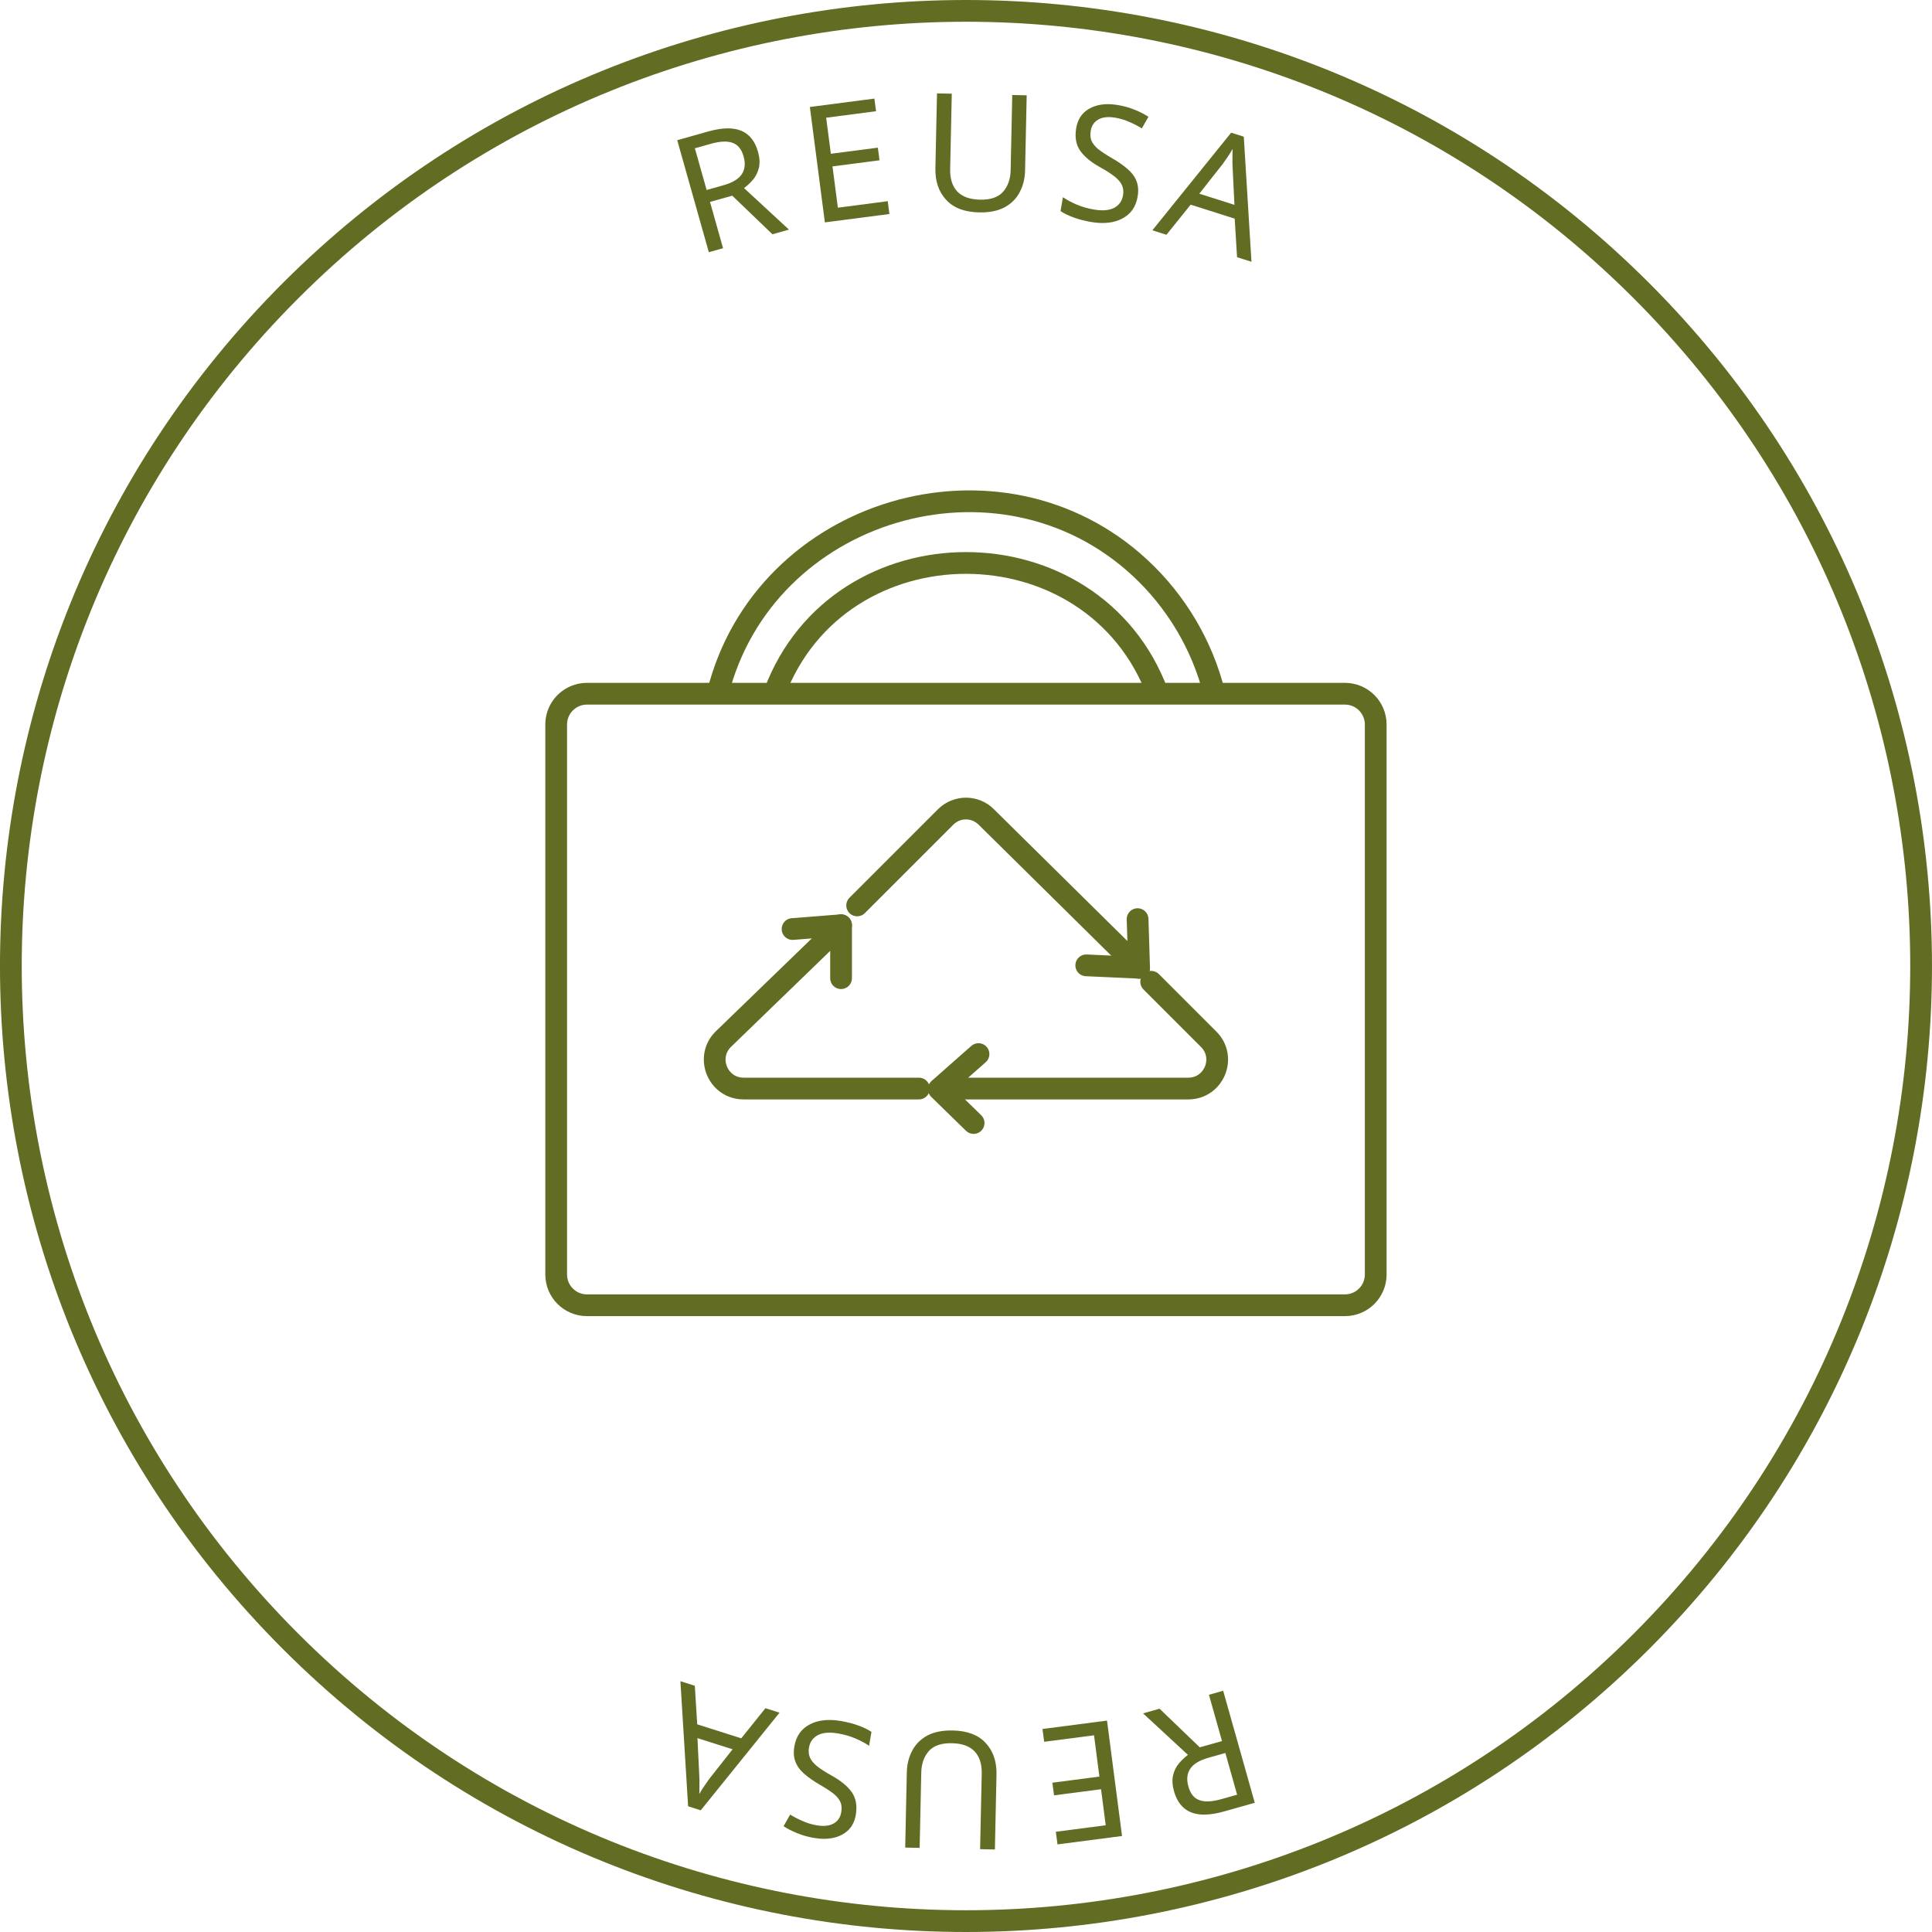
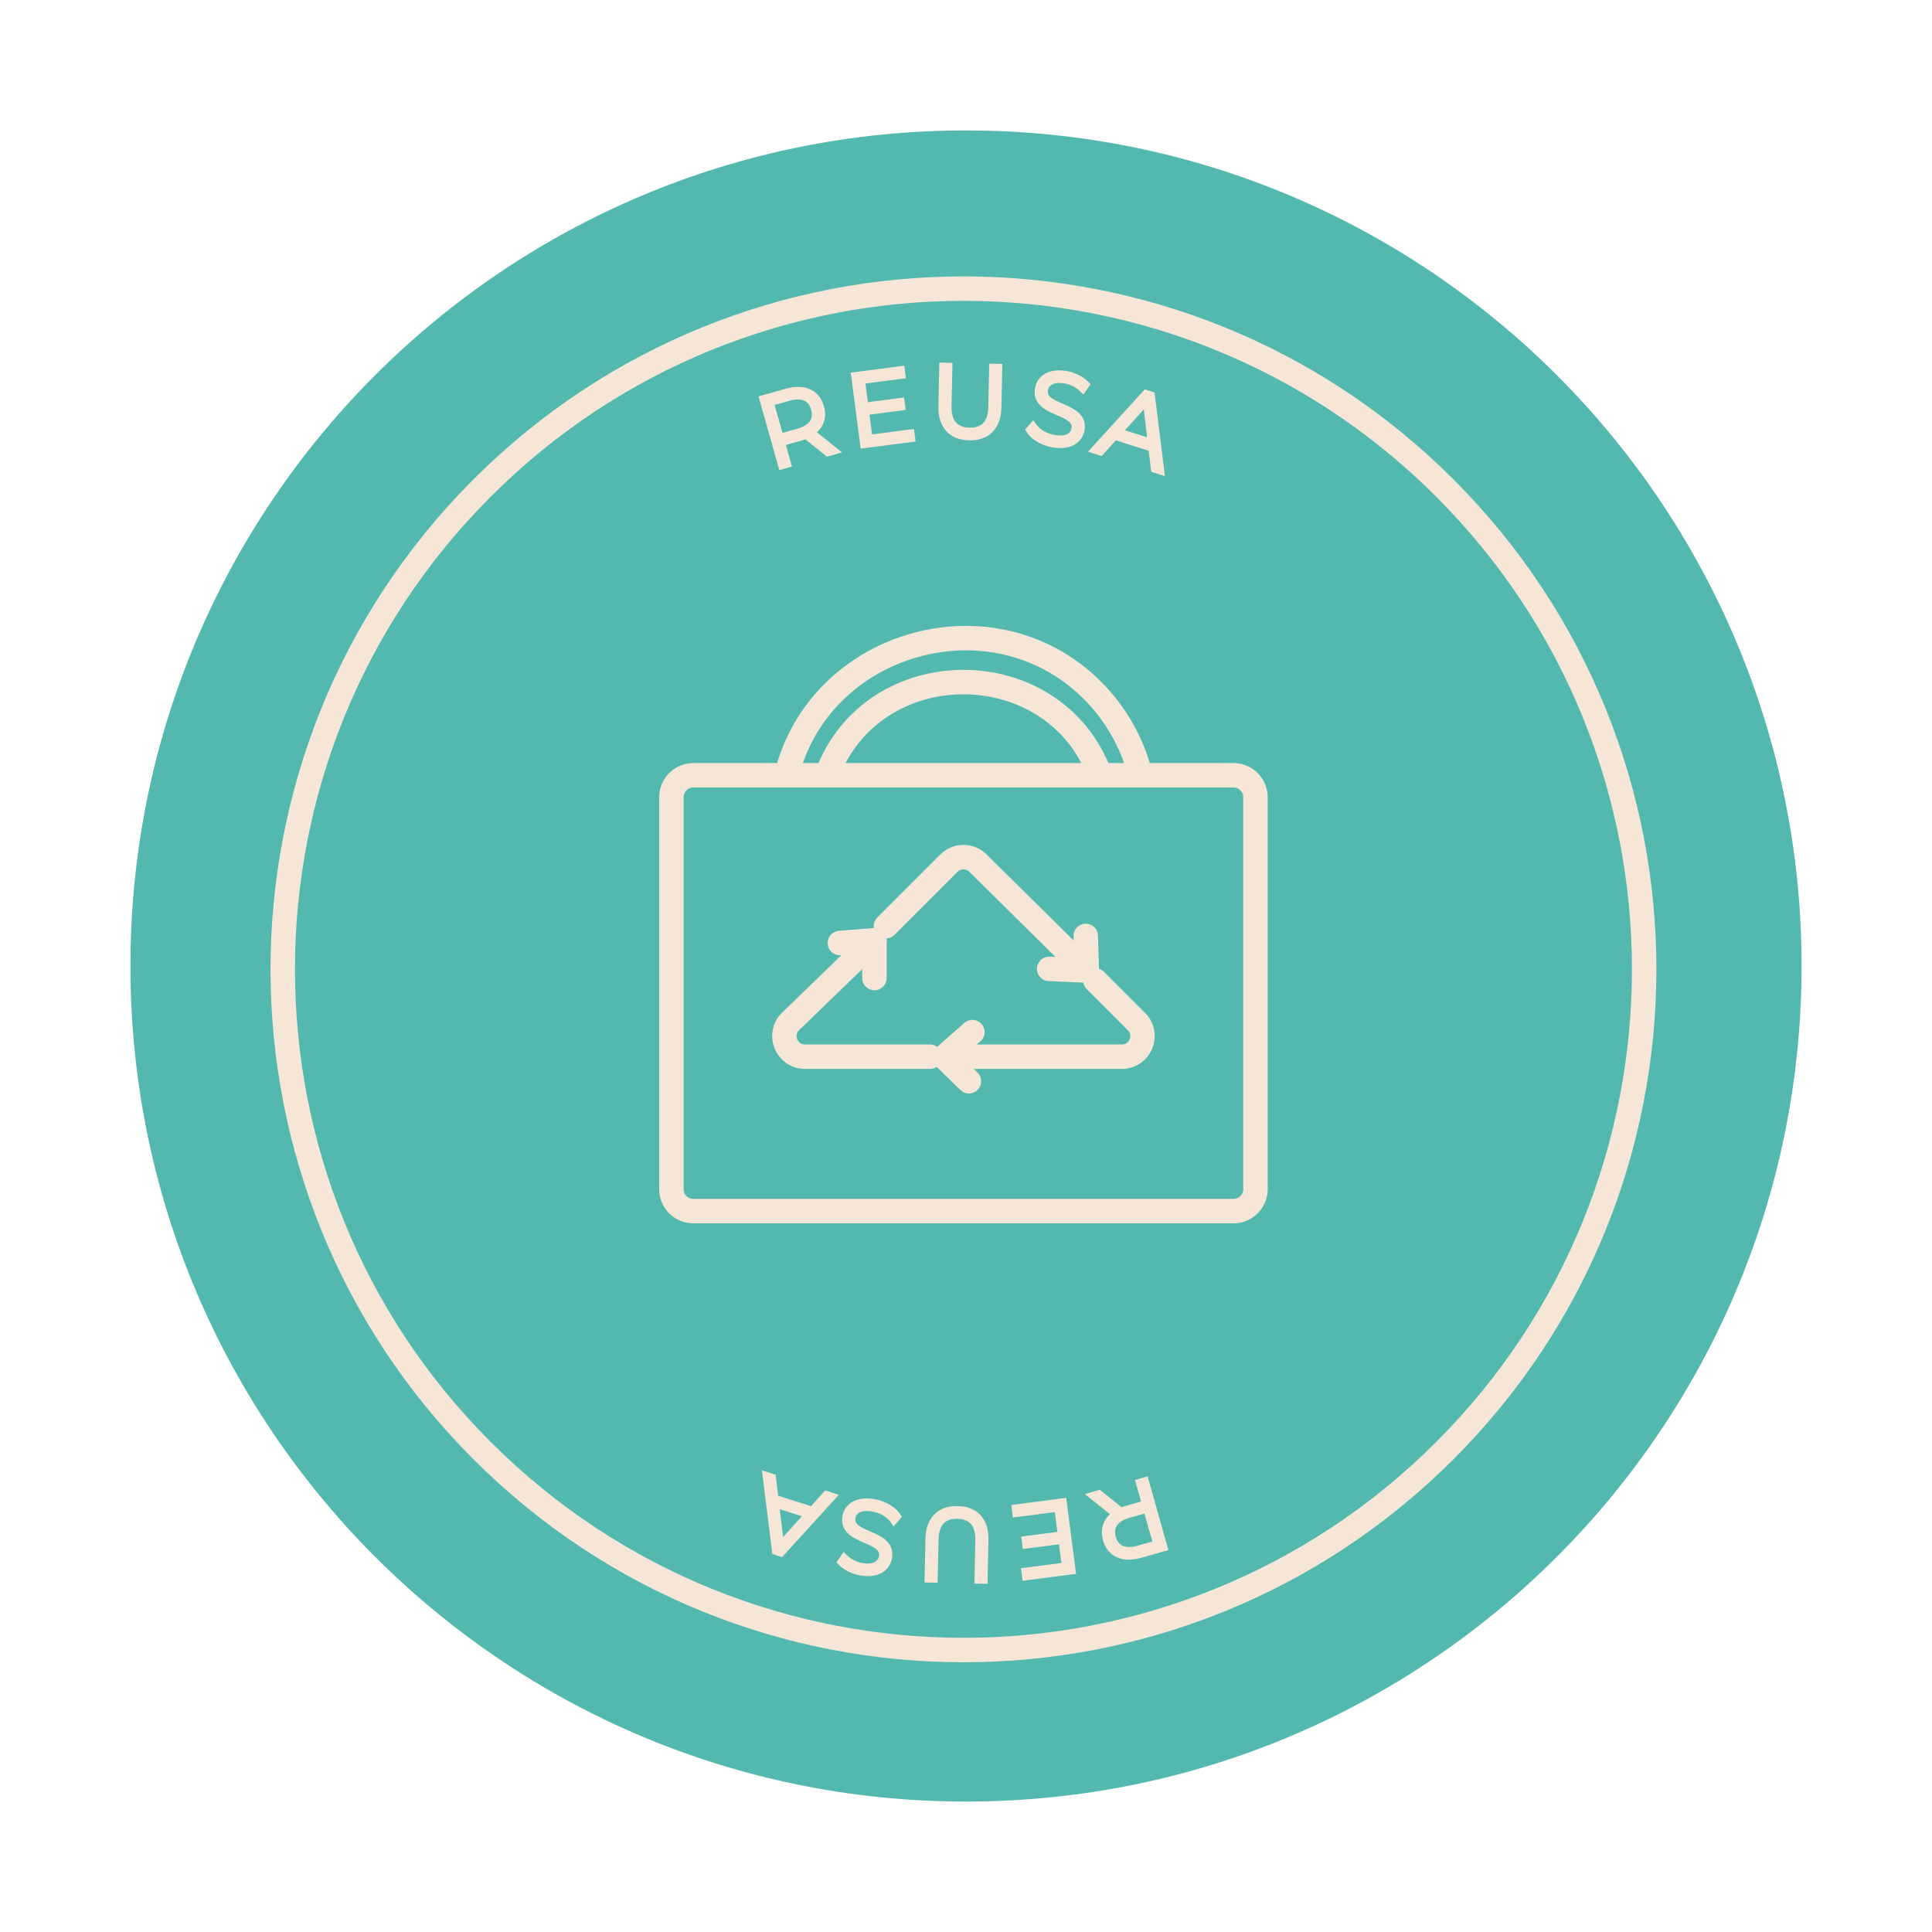
- <svg xmlns="http://www.w3.org/2000/svg" id="Capa_2" viewBox="0 0 177.68 177.68">
-   <defs>
-     <style>.cls-1{fill:none;stroke:#626c23;stroke-linecap:round;stroke-linejoin:round;stroke-width:2px;}.cls-2{fill:#626c23;font-family:Montserrat-Light, Montserrat;font-size:15px;}</style>
-   </defs>
-   <g id="OBJECTS">
-     <g>
-       <g>
-         <g>
-           <text class="cls-2" transform="translate(63.79 23.59) rotate(-15.75)">
-             <tspan x="0" y="0">R</tspan>
-           </text>
-           <text class="cls-2" transform="translate(74.42 20.64) rotate(-7.41)">
-             <tspan x="0" y="0">E</tspan>
-           </text>
-           <text class="cls-2" transform="translate(84.6 19.26) rotate(1.23)">
-             <tspan x="0" y="0">U</tspan>
-           </text>
-           <text class="cls-2" transform="translate(96.72 19.64) rotate(9.65)">
-             <tspan x="0" y="0">S</tspan>
-           </text>
-           <text class="cls-2" transform="translate(105.98 21.18) rotate(17.62)">
-             <tspan x="0" y="0">A</tspan>
-           </text>
-         </g>
-         <g>
-           <text class="cls-2" transform="translate(113.89 155.1) rotate(164.25)">
-             <tspan x="0" y="0">R</tspan>
-           </text>
-           <text class="cls-2" transform="translate(103.25 158.05) rotate(172.59)">
-             <tspan x="0" y="0">E</tspan>
-           </text>
-           <text class="cls-2" transform="translate(93.07 159.42) rotate(-178.77)">
-             <tspan x="0" y="0">U</tspan>
-           </text>
-           <text class="cls-2" transform="translate(80.96 159.05) rotate(-170.35)">
-             <tspan x="0" y="0">S</tspan>
-           </text>
-           <text class="cls-2" transform="translate(71.69 157.51) rotate(-162.38)">
-             <tspan x="0" y="0">A</tspan>
-           </text>
-         </g>
-         <circle class="cls-1" cx="88.84" cy="88.84" r="87.84" transform="translate(-36.8 88.84) rotate(-45)" />
-       </g>
-       <g>
-         <rect class="cls-1" x="51.15" y="63.8" width="75.37" height="56.24" rx="2.83" ry="2.83" />
-         <path class="cls-1" d="M71.22,63.74c5.95-15.95,29.28-15.96,35.24,0" />
-         <path class="cls-1" d="M66.01,63.75c4.26-17.02,25.93-23.47,38.81-11.55,3.34,3.09,5.75,7.13,6.85,11.55" />
-         <path class="cls-1" d="M105.87,90.29l5.29,5.29c1.67,1.67,.49,4.53-1.88,4.53h-22.07" />
-         <path class="cls-1" d="M78.83,83.27l8.13-8.13c1.04-1.04,2.72-1.04,3.75,0l14.05,13.87" />
-         <path class="cls-1" d="M77.35,85.09l-10.84,10.49c-1.67,1.67-.49,4.53,1.88,4.53h16.12" />
-         <polyline class="cls-1" points="72.89 85.44 77.35 85.09 77.35 89.96" />
-         <polyline class="cls-1" points="104.62 84.53 104.76 89 99.9 88.78" />
-         <polyline class="cls-1" points="89.54 103.28 86.34 100.16 89.99 96.94" />
-       </g>
-     </g>
-   </g>
+ <svg xmlns="http://www.w3.org/2000/svg" width="237" height="237" viewBox="0 0 237 237" fill="none">
+   <circle cx="118.5" cy="118.5" r="102.5" fill="#53B9AE" />
+   <path d="M102.229 55.282L99.41 53.022C100.51 52.325 100.952 51.24 100.591 49.958C100.109 48.249 98.598 47.578 96.565 48.151L93.666 48.969L95.946 57.053L96.535 56.887L95.789 54.242L98.099 53.591C98.376 53.513 98.624 53.418 98.868 53.312L101.559 55.47L102.229 55.282ZM95.643 53.723L94.405 49.334L96.715 48.682C98.447 48.194 99.596 48.73 99.99 50.128C100.381 51.514 99.685 52.583 97.953 53.071L95.643 53.723Z" fill="#53B9AE" />
+   <path d="M102.229 55.282L102.365 55.763L103.3 55.499L102.542 54.891L102.229 55.282ZM99.41 53.022L99.142 52.599L98.551 52.974L99.097 53.412L99.41 53.022ZM93.666 48.969L93.53 48.488L93.049 48.623L93.185 49.105L93.666 48.969ZM95.946 57.053L95.465 57.189L95.601 57.67L96.082 57.535L95.946 57.053ZM96.535 56.887L96.671 57.368L97.152 57.233L97.016 56.752L96.535 56.887ZM95.789 54.242L95.653 53.761L95.172 53.897L95.308 54.378L95.789 54.242ZM98.868 53.312L99.181 52.922L98.945 52.733L98.669 52.853L98.868 53.312ZM101.559 55.47L101.246 55.86L101.447 56.022L101.695 55.952L101.559 55.47ZM95.643 53.723L95.161 53.858L95.297 54.34L95.778 54.204L95.643 53.723ZM94.405 49.334L94.269 48.853L93.788 48.989L93.924 49.47L94.405 49.334ZM102.542 54.891L99.722 52.632L99.097 53.412L101.916 55.672L102.542 54.891ZM99.677 53.444C100.302 53.049 100.766 52.525 101.014 51.892C101.262 51.258 101.278 50.553 101.072 49.823L100.109 50.094C100.265 50.646 100.24 51.124 100.083 51.527C99.925 51.931 99.618 52.298 99.142 52.599L99.677 53.444ZM101.072 49.823C100.796 48.844 100.208 48.12 99.364 47.742C98.533 47.371 97.52 47.362 96.429 47.67L96.701 48.633C97.642 48.367 98.401 48.407 98.955 48.655C99.495 48.897 99.903 49.363 100.109 50.094L101.072 49.823ZM96.429 47.67L93.53 48.488L93.802 49.45L96.701 48.633L96.429 47.67ZM93.185 49.105L95.465 57.189L96.427 56.918L94.147 48.833L93.185 49.105ZM96.082 57.535L96.671 57.368L96.399 56.406L95.81 56.572L96.082 57.535ZM97.016 56.752L96.27 54.107L95.308 54.378L96.054 57.023L97.016 56.752ZM95.925 54.724L98.235 54.072L97.963 53.11L95.653 53.761L95.925 54.724ZM98.235 54.072C98.54 53.986 98.809 53.883 99.068 53.77L98.669 52.853C98.439 52.953 98.213 53.039 97.963 53.11L98.235 54.072ZM98.555 53.702L101.246 55.86L101.872 55.08L99.181 52.922L98.555 53.702ZM101.695 55.952L102.365 55.763L102.093 54.8L101.423 54.989L101.695 55.952ZM96.124 53.587L94.886 49.198L93.924 49.47L95.161 53.858L96.124 53.587ZM94.541 49.815L96.85 49.164L96.579 48.201L94.269 48.853L94.541 49.815ZM96.85 49.164C97.651 48.938 98.241 48.971 98.65 49.154C99.042 49.33 99.344 49.677 99.509 50.264L100.471 49.992C100.242 49.181 99.773 48.561 99.059 48.242C98.361 47.929 97.511 47.938 96.579 48.201L96.85 49.164ZM99.509 50.264C99.672 50.843 99.597 51.298 99.354 51.654C99.101 52.026 98.616 52.365 97.817 52.59L98.088 53.553C99.022 53.289 99.75 52.849 100.181 52.218C100.621 51.571 100.699 50.799 100.471 49.992L99.509 50.264ZM97.817 52.59L95.507 53.242L95.778 54.204L98.088 53.553L97.817 52.59Z" fill="#F6E6D8" />
+   <path d="M106.545 53.849L106.101 50.433L110.54 49.856L110.47 49.321L106.031 49.898L105.604 46.614L110.566 45.968L110.495 45.421L104.926 46.145L106.009 54.475L111.757 53.727L111.686 53.18L106.545 53.849Z" fill="#53B9AE" />
+   <path d="M106.545 53.849L106.049 53.913L106.114 54.409L106.61 54.344L106.545 53.849ZM106.101 50.433L106.036 49.938L105.541 50.002L105.605 50.498L106.101 50.433ZM110.54 49.856L110.604 50.352L111.1 50.288L111.035 49.792L110.54 49.856ZM110.47 49.321L110.966 49.256L110.901 48.76L110.405 48.825L110.47 49.321ZM106.031 49.898L105.535 49.962L105.6 50.458L106.096 50.394L106.031 49.898ZM105.604 46.614L105.54 46.118L105.044 46.182L105.108 46.678L105.604 46.614ZM110.566 45.968L110.631 46.464L111.127 46.4L111.062 45.904L110.566 45.968ZM110.495 45.421L110.991 45.356L110.927 44.861L110.431 44.925L110.495 45.421ZM104.926 46.145L104.862 45.649L104.366 45.714L104.43 46.21L104.926 46.145ZM106.009 54.475L105.514 54.539L105.578 55.035L106.074 54.971L106.009 54.475ZM111.757 53.727L111.821 54.223L112.317 54.159L112.253 53.663L111.757 53.727ZM111.686 53.18L112.182 53.116L112.117 52.62L111.621 52.684L111.686 53.18ZM107.041 53.784L106.597 50.369L105.605 50.498L106.049 53.913L107.041 53.784ZM106.165 50.929L110.604 50.352L110.475 49.36L106.036 49.938L106.165 50.929ZM111.035 49.792L110.966 49.256L109.974 49.385L110.044 49.921L111.035 49.792ZM110.405 48.825L105.967 49.402L106.096 50.394L110.534 49.816L110.405 48.825ZM106.527 49.833L106.1 46.549L105.108 46.678L105.535 49.962L106.527 49.833ZM105.669 47.109L110.631 46.464L110.502 45.472L105.54 46.118L105.669 47.109ZM111.062 45.904L110.991 45.356L109.999 45.485L110.071 46.033L111.062 45.904ZM110.431 44.925L104.862 45.649L104.991 46.641L110.56 45.917L110.431 44.925ZM104.43 46.21L105.514 54.539L106.505 54.41L105.422 46.081L104.43 46.21ZM106.074 54.971L111.821 54.223L111.693 53.232L105.945 53.979L106.074 54.971ZM112.253 53.663L112.182 53.116L111.19 53.245L111.261 53.792L112.253 53.663ZM111.621 52.684L106.481 53.353L106.61 54.344L111.75 53.676L111.621 52.684Z" fill="#F6E6D8" />
+   <path d="M118.895 53.519C120.983 53.563 122.293 52.367 122.344 49.968L122.448 45.133L121.836 45.12L121.733 49.931C121.688 52.03 120.671 52.992 118.919 52.955C117.168 52.917 116.181 51.912 116.226 49.812L116.33 45.002L115.718 44.988L115.614 49.823C115.562 52.223 116.808 53.474 118.895 53.519Z" fill="#53B9AE" />
+   <path d="M122.448 45.133L122.948 45.143L122.959 44.644L122.459 44.633L122.448 45.133ZM121.836 45.12L121.847 44.62L121.347 44.609L121.337 45.109L121.836 45.12ZM116.33 45.002L116.83 45.012L116.84 44.512L116.34 44.502L116.33 45.002ZM115.718 44.988L115.729 44.489L115.229 44.478L115.218 44.978L115.718 44.988ZM118.884 54.018C120.026 54.043 121.021 53.727 121.736 53.014C122.449 52.302 122.817 51.264 122.844 49.978L121.844 49.957C121.82 51.071 121.507 51.83 121.03 52.306C120.556 52.779 119.852 53.039 118.906 53.019L118.884 54.018ZM122.844 49.978L122.948 45.143L121.948 45.122L121.844 49.957L122.844 49.978ZM122.459 44.633L121.847 44.62L121.826 45.619L122.438 45.633L122.459 44.633ZM121.337 45.109L121.233 49.92L122.233 49.941L122.336 45.13L121.337 45.109ZM121.233 49.92C121.212 50.899 120.966 51.523 120.605 51.898C120.252 52.266 119.713 52.472 118.93 52.455L118.909 53.455C119.877 53.475 120.722 53.219 121.327 52.59C121.924 51.969 122.209 51.062 122.233 49.941L121.233 49.92ZM118.93 52.455C118.147 52.438 117.613 52.209 117.273 51.825C116.926 51.434 116.705 50.801 116.726 49.823L115.726 49.802C115.702 50.924 115.952 51.842 116.525 52.489C117.104 53.142 117.94 53.434 118.909 53.455L118.93 52.455ZM116.726 49.823L116.83 45.012L115.83 44.991L115.726 49.802L116.726 49.823ZM116.34 44.502L115.729 44.489L115.707 45.488L116.319 45.501L116.34 44.502ZM115.218 44.978L115.114 49.813L116.114 49.834L116.218 44.999L115.218 44.978ZM115.114 49.813C115.086 51.097 115.405 52.15 116.083 52.892C116.765 53.636 117.743 53.994 118.884 54.018L118.906 53.019C117.96 52.998 117.271 52.708 116.821 52.216C116.368 51.721 116.09 50.949 116.114 49.834L115.114 49.813Z" fill="#F6E6D8" />
+   <path d="M129.191 54.384C131.238 54.732 132.345 53.874 132.544 52.703C133.055 49.698 127.636 50.286 128.058 47.801C128.213 46.891 129.062 46.268 130.671 46.541C131.416 46.668 132.218 47.036 132.823 47.626L133.131 47.179C132.57 46.609 131.672 46.164 130.761 46.009C128.726 45.663 127.652 46.539 127.453 47.711C126.934 50.763 132.357 50.151 131.935 52.636C131.782 53.535 130.926 54.132 129.27 53.85C128.158 53.661 127.181 53.032 126.714 52.344L126.365 52.748C126.856 53.513 127.961 54.175 129.191 54.384Z" fill="#53B9AE" />
+   <path d="M132.823 47.626L132.474 47.984L132.899 48.398L133.235 47.909L132.823 47.626ZM133.131 47.179L133.543 47.462L133.776 47.122L133.487 46.828L133.131 47.179ZM126.714 52.344L127.128 52.063L126.762 51.525L126.336 52.017L126.714 52.344ZM126.365 52.748L125.987 52.421L125.743 52.703L125.944 53.017L126.365 52.748ZM129.107 54.877C130.208 55.065 131.122 54.938 131.808 54.548C132.503 54.152 132.914 53.512 133.037 52.786L132.051 52.619C131.976 53.065 131.733 53.44 131.313 53.679C130.884 53.923 130.221 54.052 129.275 53.892L129.107 54.877ZM133.037 52.786C133.195 51.856 132.883 51.166 132.343 50.655C131.84 50.18 131.142 49.863 130.534 49.599C129.885 49.316 129.338 49.09 128.959 48.797C128.779 48.658 128.667 48.524 128.604 48.39C128.544 48.262 128.514 48.104 128.551 47.885L127.566 47.718C127.497 48.12 127.544 48.487 127.698 48.814C127.849 49.135 128.086 49.386 128.347 49.588C128.85 49.977 129.546 50.259 130.135 50.515C130.765 50.79 131.3 51.045 131.656 51.382C131.975 51.684 132.149 52.047 132.051 52.619L133.037 52.786ZM128.551 47.885C128.605 47.571 128.769 47.324 129.058 47.166C129.361 47.002 129.852 46.909 130.587 47.034L130.754 46.048C129.88 45.9 129.143 45.982 128.58 46.288C128.004 46.601 127.667 47.121 127.566 47.718L128.551 47.885ZM130.587 47.034C131.242 47.146 131.948 47.471 132.474 47.984L133.172 47.267C132.487 46.6 131.59 46.191 130.754 46.048L130.587 47.034ZM133.235 47.909L133.543 47.462L132.719 46.895L132.411 47.342L133.235 47.909ZM133.487 46.828C132.843 46.173 131.844 45.686 130.845 45.516L130.677 46.502C131.501 46.642 132.298 47.045 132.774 47.529L133.487 46.828ZM130.845 45.516C129.748 45.33 128.843 45.461 128.165 45.86C127.48 46.263 127.082 46.908 126.96 47.627L127.946 47.794C128.023 47.342 128.262 46.963 128.672 46.722C129.09 46.476 129.739 46.343 130.677 46.502L130.845 45.516ZM126.96 47.627C126.801 48.566 127.108 49.263 127.648 49.78C128.151 50.261 128.849 50.579 129.458 50.844C130.108 51.128 130.656 51.351 131.035 51.643C131.214 51.782 131.327 51.915 131.39 52.049C131.45 52.175 131.479 52.333 131.442 52.552L132.428 52.719C132.496 52.317 132.449 51.95 132.295 51.623C132.144 51.303 131.906 51.052 131.645 50.851C131.142 50.464 130.445 50.184 129.857 49.928C129.228 49.654 128.695 49.397 128.34 49.057C128.021 48.753 127.846 48.382 127.946 47.794L126.96 47.627ZM131.442 52.552C131.391 52.854 131.231 53.09 130.937 53.241C130.626 53.401 130.118 53.487 129.353 53.357L129.186 54.343C130.078 54.495 130.826 54.423 131.395 54.13C131.981 53.828 132.326 53.317 132.428 52.719L131.442 52.552ZM129.353 53.357C128.355 53.187 127.507 52.623 127.128 52.063L126.3 52.625C126.855 53.442 127.96 54.135 129.186 54.343L129.353 53.357ZM126.336 52.017L125.987 52.421L126.744 53.075L127.092 52.671L126.336 52.017ZM125.944 53.017C126.531 53.933 127.78 54.652 129.107 54.877L129.275 53.892C128.141 53.699 127.181 53.093 126.786 52.478L125.944 53.017Z" fill="#F6E6D8" />
+   <path d="M141.681 57.497L142.31 57.697L141.17 48.521L140.586 48.336L134.361 55.172L134.99 55.372L136.724 53.442L141.367 54.917L141.681 57.497ZM137.108 53.023L140.669 49.067L141.306 54.356L137.108 53.023Z" fill="#53B9AE" />
+   <path d="M141.681 57.497L141.184 57.557L141.223 57.877L141.529 57.974L141.681 57.497ZM142.31 57.697L142.158 58.173L142.902 58.41L142.806 57.635L142.31 57.697ZM141.17 48.521L141.666 48.46L141.626 48.142L141.321 48.045L141.17 48.521ZM140.586 48.336L140.738 47.86L140.432 47.763L140.217 47.999L140.586 48.336ZM134.361 55.172L133.991 54.836L133.466 55.413L134.21 55.649L134.361 55.172ZM134.99 55.372L134.839 55.849L135.146 55.946L135.362 55.706L134.99 55.372ZM136.724 53.442L136.875 52.966L136.567 52.868L136.352 53.108L136.724 53.442ZM141.367 54.917L141.863 54.857L141.825 54.538L141.518 54.441L141.367 54.917ZM137.108 53.023L136.737 52.689L136.218 53.265L136.957 53.5L137.108 53.023ZM140.669 49.067L141.165 49.008L141.034 47.915L140.297 48.733L140.669 49.067ZM141.306 54.356L141.155 54.833L141.895 55.068L141.802 54.297L141.306 54.356ZM141.529 57.974L142.158 58.173L142.461 57.22L141.832 57.021L141.529 57.974ZM142.806 57.635L141.666 48.46L140.674 48.583L141.814 57.759L142.806 57.635ZM141.321 48.045L140.738 47.86L140.435 48.813L141.018 48.998L141.321 48.045ZM140.217 47.999L133.991 54.836L134.731 55.509L140.956 48.673L140.217 47.999ZM134.21 55.649L134.839 55.849L135.141 54.896L134.512 54.696L134.21 55.649ZM135.362 55.706L137.096 53.776L136.352 53.108L134.618 55.038L135.362 55.706ZM136.572 53.919L141.216 55.394L141.518 54.441L136.875 52.966L136.572 53.919ZM140.871 54.977L141.184 57.557L142.177 57.437L141.863 54.857L140.871 54.977ZM137.48 53.358L141.041 49.402L140.297 48.733L136.737 52.689L137.48 53.358ZM140.173 49.127L140.809 54.416L141.802 54.297L141.165 49.008L140.173 49.127ZM141.457 53.88L137.26 52.547L136.957 53.5L141.155 54.833L141.457 53.88Z" fill="#F6E6D8" />
+   <path d="M134.15 183.497L136.969 185.756C135.869 186.453 135.427 187.538 135.788 188.82C136.27 190.529 137.781 191.2 139.814 190.627L142.713 189.809L140.433 181.725L139.844 181.891L140.589 184.536L138.28 185.187C138.002 185.265 137.755 185.36 137.51 185.466L134.82 183.308L134.15 183.497ZM140.736 185.055L141.974 189.444L139.664 190.096C137.931 190.584 136.783 190.048 136.389 188.65C135.998 187.264 136.694 186.195 138.426 185.707L140.736 185.055Z" fill="#53B9AE" />
+   <path d="M134.15 183.497L134.014 183.015L133.079 183.279L133.837 183.887L134.15 183.497ZM136.969 185.756L137.236 186.179L137.828 185.804L137.282 185.366L136.969 185.756ZM142.713 189.809L142.848 190.29L143.33 190.155L143.194 189.673L142.713 189.809ZM140.433 181.725L140.914 181.589L140.778 181.108L140.297 181.243L140.433 181.725ZM139.844 181.891L139.708 181.409L139.227 181.545L139.362 182.026L139.844 181.891ZM140.589 184.536L140.725 185.017L141.206 184.881L141.071 184.4L140.589 184.536ZM137.51 185.466L137.198 185.856L137.433 186.045L137.71 185.925L137.51 185.466ZM134.82 183.308L135.132 182.918L134.932 182.757L134.684 182.826L134.82 183.308ZM140.736 185.055L141.217 184.92L141.082 184.438L140.6 184.574L140.736 185.055ZM141.974 189.444L142.11 189.925L142.591 189.79L142.455 189.308L141.974 189.444ZM133.837 183.887L136.656 186.146L137.282 185.366L134.462 183.106L133.837 183.887ZM136.701 185.334C136.077 185.729 135.612 186.253 135.365 186.886C135.117 187.52 135.101 188.225 135.307 188.955L136.269 188.684C136.114 188.132 136.138 187.654 136.296 187.251C136.454 186.847 136.761 186.48 137.236 186.179L136.701 185.334ZM135.307 188.955C135.583 189.934 136.171 190.658 137.015 191.036C137.846 191.407 138.859 191.416 139.949 191.108L139.678 190.146C138.736 190.411 137.977 190.371 137.424 190.123C136.884 189.881 136.475 189.415 136.269 188.684L135.307 188.955ZM139.949 191.108L142.848 190.29L142.577 189.328L139.678 190.146L139.949 191.108ZM143.194 189.673L140.914 181.589L139.951 181.86L142.231 189.945L143.194 189.673ZM140.297 181.243L139.708 181.409L139.979 182.372L140.568 182.206L140.297 181.243ZM139.362 182.026L140.108 184.671L141.071 184.4L140.325 181.755L139.362 182.026ZM140.454 184.054L138.144 184.706L138.415 185.668L140.725 185.017L140.454 184.054ZM138.144 184.706C137.839 184.792 137.57 184.895 137.311 185.008L137.71 185.925C137.94 185.825 138.166 185.739 138.415 185.668L138.144 184.706ZM137.823 185.076L135.132 182.918L134.507 183.698L137.198 185.856L137.823 185.076ZM134.684 182.826L134.014 183.015L134.285 183.978L134.955 183.789L134.684 182.826ZM140.255 185.191L141.493 189.58L142.455 189.308L141.217 184.92L140.255 185.191ZM141.838 188.963L139.528 189.614L139.8 190.577L142.11 189.925L141.838 188.963ZM139.528 189.614C138.728 189.84 138.137 189.807 137.729 189.624C137.337 189.448 137.035 189.101 136.87 188.515L135.907 188.786C136.136 189.597 136.606 190.217 137.32 190.536C138.017 190.849 138.868 190.84 139.8 190.577L139.528 189.614ZM136.87 188.515C136.706 187.935 136.781 187.48 137.024 187.123C137.277 186.752 137.763 186.413 138.562 186.188L138.29 185.225C137.357 185.489 136.628 185.929 136.198 186.56C135.758 187.207 135.68 187.979 135.907 188.786L136.87 188.515ZM138.562 186.188L140.872 185.536L140.6 184.574L138.29 185.225L138.562 186.188Z" fill="#F6E6D8" />
+   <path d="M129.824 184.929L130.268 188.345L125.829 188.922L125.899 189.457L130.338 188.88L130.765 192.164L125.803 192.81L125.874 193.357L131.443 192.633L130.359 184.303L124.612 185.051L124.683 185.598L129.824 184.929Z" fill="#53B9AE" />
+   <path d="M129.824 184.929L130.32 184.865L130.255 184.369L129.759 184.434L129.824 184.929ZM130.268 188.345L130.332 188.84L130.828 188.776L130.764 188.28L130.268 188.345ZM125.829 188.922L125.765 188.426L125.269 188.491L125.334 188.986L125.829 188.922ZM125.899 189.457L125.403 189.522L125.468 190.018L125.963 189.953L125.899 189.457ZM130.338 188.88L130.833 188.816L130.769 188.32L130.273 188.384L130.338 188.88ZM130.765 192.164L130.829 192.66L131.325 192.596L131.261 192.1L130.765 192.164ZM125.803 192.81L125.738 192.314L125.242 192.378L125.307 192.874L125.803 192.81ZM125.874 193.357L125.378 193.422L125.442 193.918L125.938 193.853L125.874 193.357ZM131.443 192.633L131.507 193.129L132.003 193.064L131.939 192.568L131.443 192.633ZM130.359 184.303L130.855 184.239L130.791 183.743L130.295 183.807L130.359 184.303ZM124.612 185.051L124.547 184.555L124.052 184.619L124.116 185.115L124.612 185.051ZM124.683 185.598L124.187 185.662L124.252 186.158L124.748 186.094L124.683 185.598ZM129.328 184.994L129.772 188.409L130.764 188.28L130.32 184.865L129.328 184.994ZM130.203 187.849L125.765 188.426L125.894 189.418L130.332 188.84L130.203 187.849ZM125.334 188.986L125.403 189.522L126.395 189.393L126.325 188.857L125.334 188.986ZM125.963 189.953L130.402 189.376L130.273 188.384L125.834 188.962L125.963 189.953ZM129.842 188.945L130.269 192.229L131.261 192.1L130.833 188.816L129.842 188.945ZM130.7 191.669L125.738 192.314L125.867 193.306L130.829 192.66L130.7 191.669ZM125.307 192.874L125.378 193.422L126.37 193.293L126.298 192.745L125.307 192.874ZM125.938 193.853L131.507 193.129L131.378 192.137L125.809 192.861L125.938 193.853ZM131.939 192.568L130.855 184.239L129.864 184.368L130.947 192.697L131.939 192.568ZM130.295 183.807L124.547 184.555L124.676 185.546L130.424 184.799L130.295 183.807ZM124.116 185.115L124.187 185.662L125.179 185.533L125.108 184.986L124.116 185.115ZM124.748 186.094L129.888 185.425L129.759 184.434L124.619 185.102L124.748 186.094Z" fill="#F6E6D8" />
+   <path d="M117.474 185.25C115.386 185.205 114.076 186.401 114.025 188.801L113.921 193.635L114.533 193.649L114.636 188.838C114.681 186.738 115.698 185.776 117.449 185.813C119.201 185.851 120.188 186.856 120.143 188.956L120.039 193.767L120.651 193.78L120.755 188.945C120.807 186.546 119.561 185.295 117.474 185.25Z" fill="#53B9AE" />
+   <path d="M113.921 193.635L113.421 193.625L113.41 194.125L113.91 194.135L113.921 193.635ZM114.533 193.649L114.522 194.149L115.022 194.159L115.032 193.659L114.533 193.649ZM120.039 193.767L119.539 193.756L119.529 194.256L120.029 194.267L120.039 193.767ZM120.651 193.78L120.64 194.28L121.14 194.291L121.151 193.791L120.651 193.78ZM117.484 184.75C116.343 184.725 115.348 185.041 114.632 185.755C113.919 186.466 113.552 187.504 113.525 188.79L114.524 188.811C114.548 187.697 114.862 186.938 115.339 186.463C115.813 185.99 116.516 185.729 117.463 185.75L117.484 184.75ZM113.525 188.79L113.421 193.625L114.421 193.646L114.524 188.811L113.525 188.79ZM113.91 194.135L114.522 194.149L114.543 193.149L113.931 193.136L113.91 194.135ZM115.032 193.659L115.136 188.848L114.136 188.827L114.033 193.638L115.032 193.659ZM115.136 188.848C115.157 187.87 115.403 187.246 115.763 186.871C116.117 186.503 116.655 186.297 117.439 186.313L117.46 185.314C116.492 185.293 115.646 185.549 115.042 186.178C114.445 186.799 114.16 187.706 114.136 188.827L115.136 188.848ZM117.439 186.313C118.222 186.33 118.755 186.559 119.096 186.943C119.442 187.334 119.664 187.968 119.643 188.945L120.642 188.967C120.667 187.845 120.417 186.926 119.844 186.28C119.264 185.627 118.428 185.334 117.46 185.314L117.439 186.313ZM119.643 188.945L119.539 193.756L120.539 193.778L120.642 188.967L119.643 188.945ZM120.029 194.267L120.64 194.28L120.662 193.28L120.05 193.267L120.029 194.267ZM121.151 193.791L121.255 188.956L120.255 188.934L120.151 193.769L121.151 193.791ZM121.255 188.956C121.282 187.672 120.964 186.618 120.285 185.877C119.604 185.132 118.626 184.774 117.484 184.75L117.463 185.75C118.409 185.77 119.097 186.06 119.548 186.552C120.001 187.047 120.279 187.819 120.255 188.934L121.255 188.956Z" fill="#F6E6D8" />
+   <path d="M107.188 184.394C105.141 184.046 104.033 184.904 103.834 186.075C103.323 189.08 108.743 188.492 108.32 190.977C108.165 191.888 107.317 192.51 105.708 192.237C104.963 192.11 104.161 191.742 103.555 191.152L103.248 191.599C103.808 192.169 104.707 192.614 105.618 192.769C107.652 193.115 108.726 192.239 108.926 191.067C109.445 188.015 104.021 188.627 104.444 186.142C104.597 185.243 105.453 184.646 107.109 184.928C108.221 185.117 109.197 185.746 109.665 186.434L110.013 186.03C109.523 185.265 108.418 184.603 107.188 184.394Z" fill="#53B9AE" />
+   <path d="M103.555 191.152L103.904 190.794L103.479 190.38L103.143 190.869L103.555 191.152ZM103.248 191.599L102.836 191.316L102.602 191.656L102.892 191.95L103.248 191.599ZM109.665 186.434L109.251 186.715L109.617 187.254L110.043 186.761L109.665 186.434ZM110.013 186.03L110.392 186.357L110.636 186.075L110.434 185.76L110.013 186.03ZM107.272 183.901C106.171 183.714 105.257 183.84 104.571 184.23C103.876 184.626 103.465 185.266 103.341 185.991L104.327 186.159C104.403 185.713 104.645 185.338 105.066 185.099C105.495 184.855 106.158 184.726 107.104 184.887L107.272 183.901ZM103.341 185.991C103.183 186.922 103.496 187.612 104.036 188.123C104.539 188.598 105.237 188.915 105.844 189.18C106.494 189.462 107.041 189.688 107.42 189.981C107.599 190.12 107.712 190.254 107.775 190.388C107.835 190.516 107.865 190.674 107.827 190.893L108.813 191.06C108.882 190.658 108.834 190.291 108.68 189.964C108.53 189.643 108.293 189.392 108.032 189.19C107.529 188.801 106.833 188.519 106.244 188.263C105.614 187.988 105.079 187.733 104.723 187.396C104.403 187.094 104.23 186.731 104.327 186.159L103.341 185.991ZM107.827 190.893C107.774 191.207 107.61 191.454 107.32 191.612C107.018 191.776 106.527 191.869 105.792 191.744L105.624 192.729C106.498 192.878 107.236 192.796 107.798 192.49C108.374 192.177 108.712 191.657 108.813 191.06L107.827 190.893ZM105.792 191.744C105.137 191.632 104.431 191.307 103.904 190.794L103.206 191.511C103.891 192.178 104.789 192.587 105.624 192.729L105.792 191.744ZM103.143 190.869L102.836 191.316L103.66 191.882L103.967 191.436L103.143 190.869ZM102.892 191.95C103.536 192.605 104.535 193.092 105.534 193.262L105.701 192.276C104.878 192.136 104.081 191.733 103.605 191.249L102.892 191.95ZM105.534 193.262C106.63 193.448 107.536 193.317 108.213 192.918C108.899 192.515 109.296 191.87 109.418 191.151L108.433 190.984C108.356 191.436 108.116 191.815 107.706 192.056C107.289 192.302 106.64 192.436 105.701 192.276L105.534 193.262ZM109.418 191.151C109.578 190.213 109.27 189.515 108.731 188.998C108.228 188.517 107.529 188.199 106.92 187.934C106.27 187.65 105.723 187.427 105.344 187.135C105.164 186.996 105.052 186.863 104.989 186.729C104.929 186.603 104.899 186.445 104.937 186.226L103.951 186.059C103.882 186.461 103.93 186.828 104.084 187.155C104.235 187.476 104.472 187.726 104.734 187.927C105.236 188.314 105.933 188.594 106.521 188.85C107.151 189.124 107.684 189.381 108.039 189.721C108.357 190.025 108.533 190.396 108.433 190.984L109.418 191.151ZM104.937 186.226C104.988 185.924 105.148 185.688 105.441 185.537C105.753 185.377 106.261 185.291 107.025 185.421L107.193 184.435C106.301 184.283 105.553 184.355 104.984 184.648C104.397 184.95 104.052 185.461 103.951 186.059L104.937 186.226ZM107.025 185.421C108.024 185.591 108.871 186.155 109.251 186.715L110.078 186.153C109.524 185.336 108.419 184.643 107.193 184.435L107.025 185.421ZM110.043 186.761L110.392 186.357L109.635 185.703L109.286 186.107L110.043 186.761ZM110.434 185.76C109.847 184.845 108.599 184.126 107.272 183.901L107.104 184.887C108.238 185.079 109.198 185.685 109.592 186.3L110.434 185.76Z" fill="#F6E6D8" />
+   <path d="M94.689 181.281L94.06 181.081L95.2 190.257L95.783 190.442L102.008 183.606L101.379 183.406L99.646 185.336L95.002 183.861L94.689 181.281ZM99.261 185.755L95.7 189.711L95.064 184.422L99.261 185.755Z" fill="#53B9AE" />
+   <path d="M94.689 181.281L95.185 181.22L95.146 180.902L94.84 180.804L94.689 181.281ZM94.06 181.081L94.211 180.605L93.467 180.368L93.563 181.143L94.06 181.081ZM95.2 190.257L94.704 190.318L94.743 190.636L95.048 190.733L95.2 190.257ZM95.783 190.442L95.632 190.918L95.937 191.015L96.153 190.779L95.783 190.442ZM102.008 183.606L102.378 183.942L102.903 183.365L102.16 183.129L102.008 183.606ZM101.379 183.406L101.531 182.929L101.223 182.832L101.007 183.072L101.379 183.406ZM99.646 185.336L99.495 185.812L99.802 185.91L100.018 185.67L99.646 185.336ZM95.002 183.861L94.506 183.921L94.545 184.24L94.851 184.337L95.002 183.861ZM99.261 185.755L99.632 186.089L100.151 185.513L99.412 185.278L99.261 185.755ZM95.7 189.711L95.204 189.77L95.336 190.863L96.072 190.045L95.7 189.711ZM95.064 184.422L95.215 183.945L94.474 183.71L94.567 184.481L95.064 184.422ZM94.84 180.804L94.211 180.605L93.908 181.558L94.537 181.757L94.84 180.804ZM93.563 181.143L94.704 190.318L95.696 190.195L94.556 181.019L93.563 181.143ZM95.048 190.733L95.632 190.918L95.934 189.965L95.351 189.78L95.048 190.733ZM96.153 190.779L102.378 183.942L101.639 183.269L95.413 190.105L96.153 190.779ZM102.16 183.129L101.531 182.929L101.228 183.882L101.857 184.082L102.16 183.129ZM101.007 183.072L99.274 185.002L100.018 185.67L101.751 183.74L101.007 183.072ZM99.797 184.859L95.154 183.384L94.851 184.337L99.495 185.812L99.797 184.859ZM95.499 183.801L95.185 181.22L94.192 181.341L94.506 183.921L95.499 183.801ZM98.889 185.42L95.329 189.376L96.072 190.045L99.632 186.089L98.889 185.42ZM96.197 189.651L95.56 184.362L94.567 184.481L95.204 189.77L96.197 189.651ZM94.912 184.898L99.109 186.231L99.412 185.278L95.215 183.945L94.912 184.898Z" fill="#F6E6D8" />
+   <path d="M177.234 177.955C209.844 145.345 209.844 92.473 177.234 59.863C144.624 27.253 91.752 27.253 59.142 59.863C26.532 92.473 26.532 145.345 59.142 177.955C91.752 210.565 144.624 210.565 177.234 177.955Z" stroke="#F6E6D8" stroke-width="3" stroke-linecap="round" stroke-linejoin="round" />
+   <path d="M151.319 95.105H85.05C83.565 95.105 82.36 96.31 82.36 97.796V145.878C82.36 147.364 83.565 148.569 85.05 148.569H151.319C152.804 148.569 154.009 147.364 154.009 145.878V97.796C154.009 96.31 152.804 95.105 151.319 95.105Z" stroke="#F6E6D8" stroke-width="3" stroke-linecap="round" stroke-linejoin="round" />
+   <path d="M101.439 95.048C107.095 79.886 129.274 79.876 134.939 95.048" stroke="#F6E6D8" stroke-width="3" stroke-linecap="round" stroke-linejoin="round" />
+   <path d="M96.487 95.058C100.536 78.878 121.136 72.747 133.38 84.078C136.555 87.016 138.846 90.856 139.892 95.058" stroke="#F6E6D8" stroke-width="3" stroke-linecap="round" stroke-linejoin="round" />
+   <path d="M134.379 120.287L139.407 125.316C140.995 126.904 139.873 129.623 137.62 129.623H116.64" stroke="#F6E6D8" stroke-width="3" stroke-linecap="round" stroke-linejoin="round" />
+   <path d="M108.674 113.614L116.402 105.885C117.391 104.897 118.988 104.897 119.967 105.885L133.323 119.071" stroke="#F6E6D8" stroke-width="3" stroke-linecap="round" stroke-linejoin="round" />
+   <path d="M107.267 115.344L96.962 125.316C95.374 126.904 96.496 129.623 98.749 129.623H114.073" stroke="#F6E6D8" stroke-width="3" stroke-linecap="round" stroke-linejoin="round" />
+   <path d="M103.027 115.677L107.267 115.344V119.974" stroke="#F6E6D8" stroke-width="3" stroke-linecap="round" stroke-linejoin="round" />
+   <path d="M133.19 114.812L133.323 119.061L128.703 118.852" stroke="#F6E6D8" stroke-width="3" stroke-linecap="round" stroke-linejoin="round" />
+   <path d="M118.855 132.636L115.813 129.67L119.283 126.609" stroke="#F6E6D8" stroke-width="3" stroke-linecap="round" stroke-linejoin="round" />
</svg>
